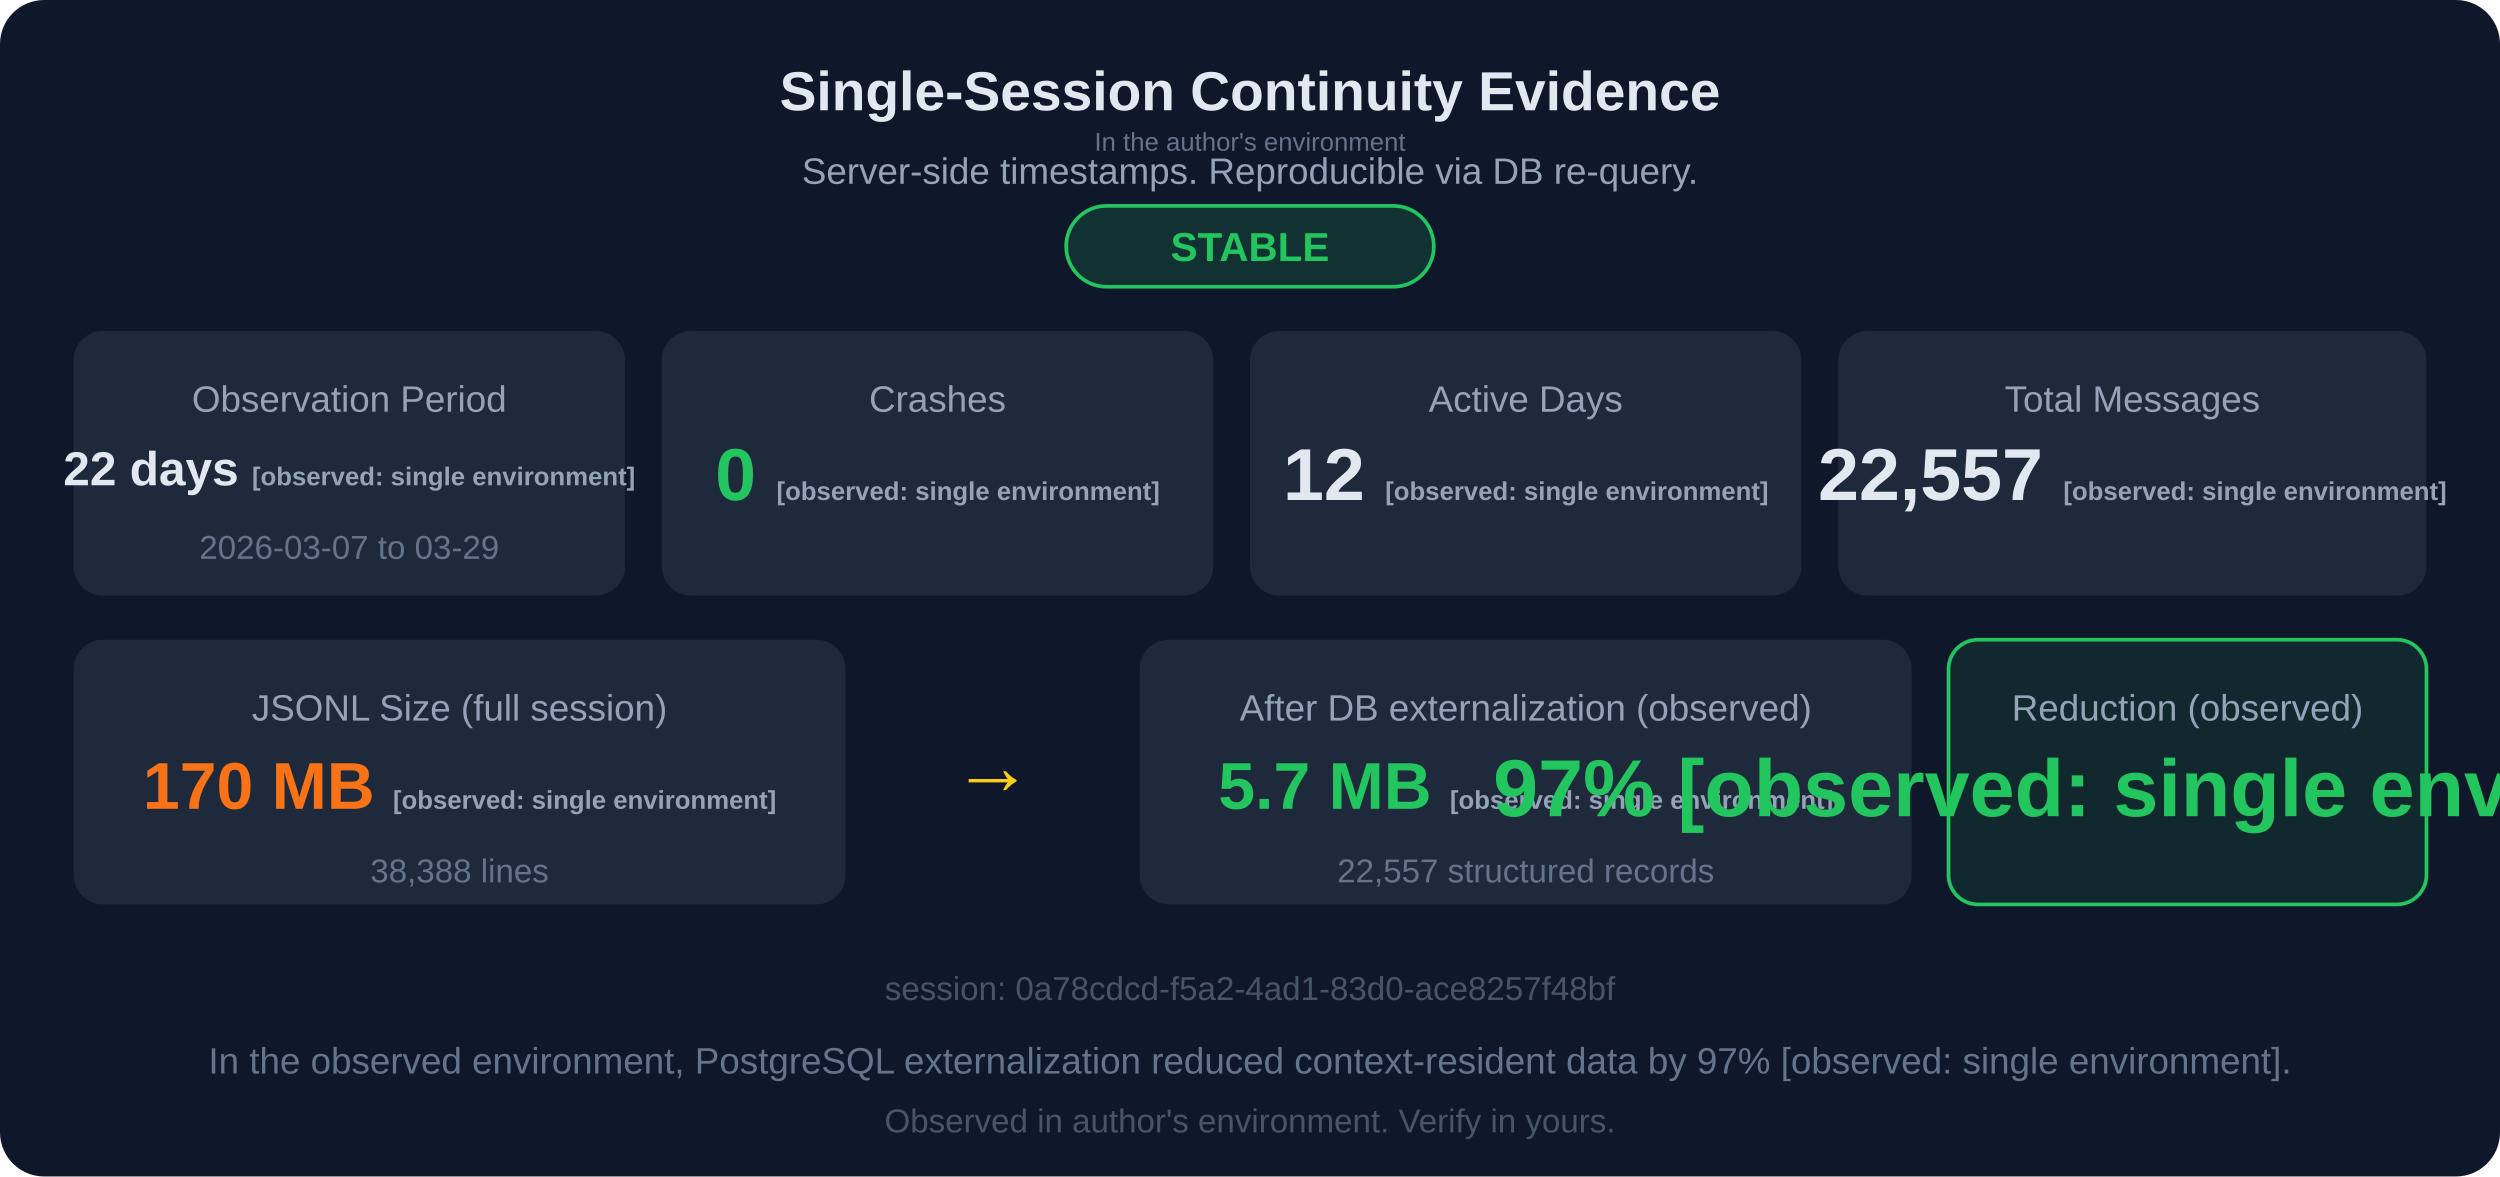
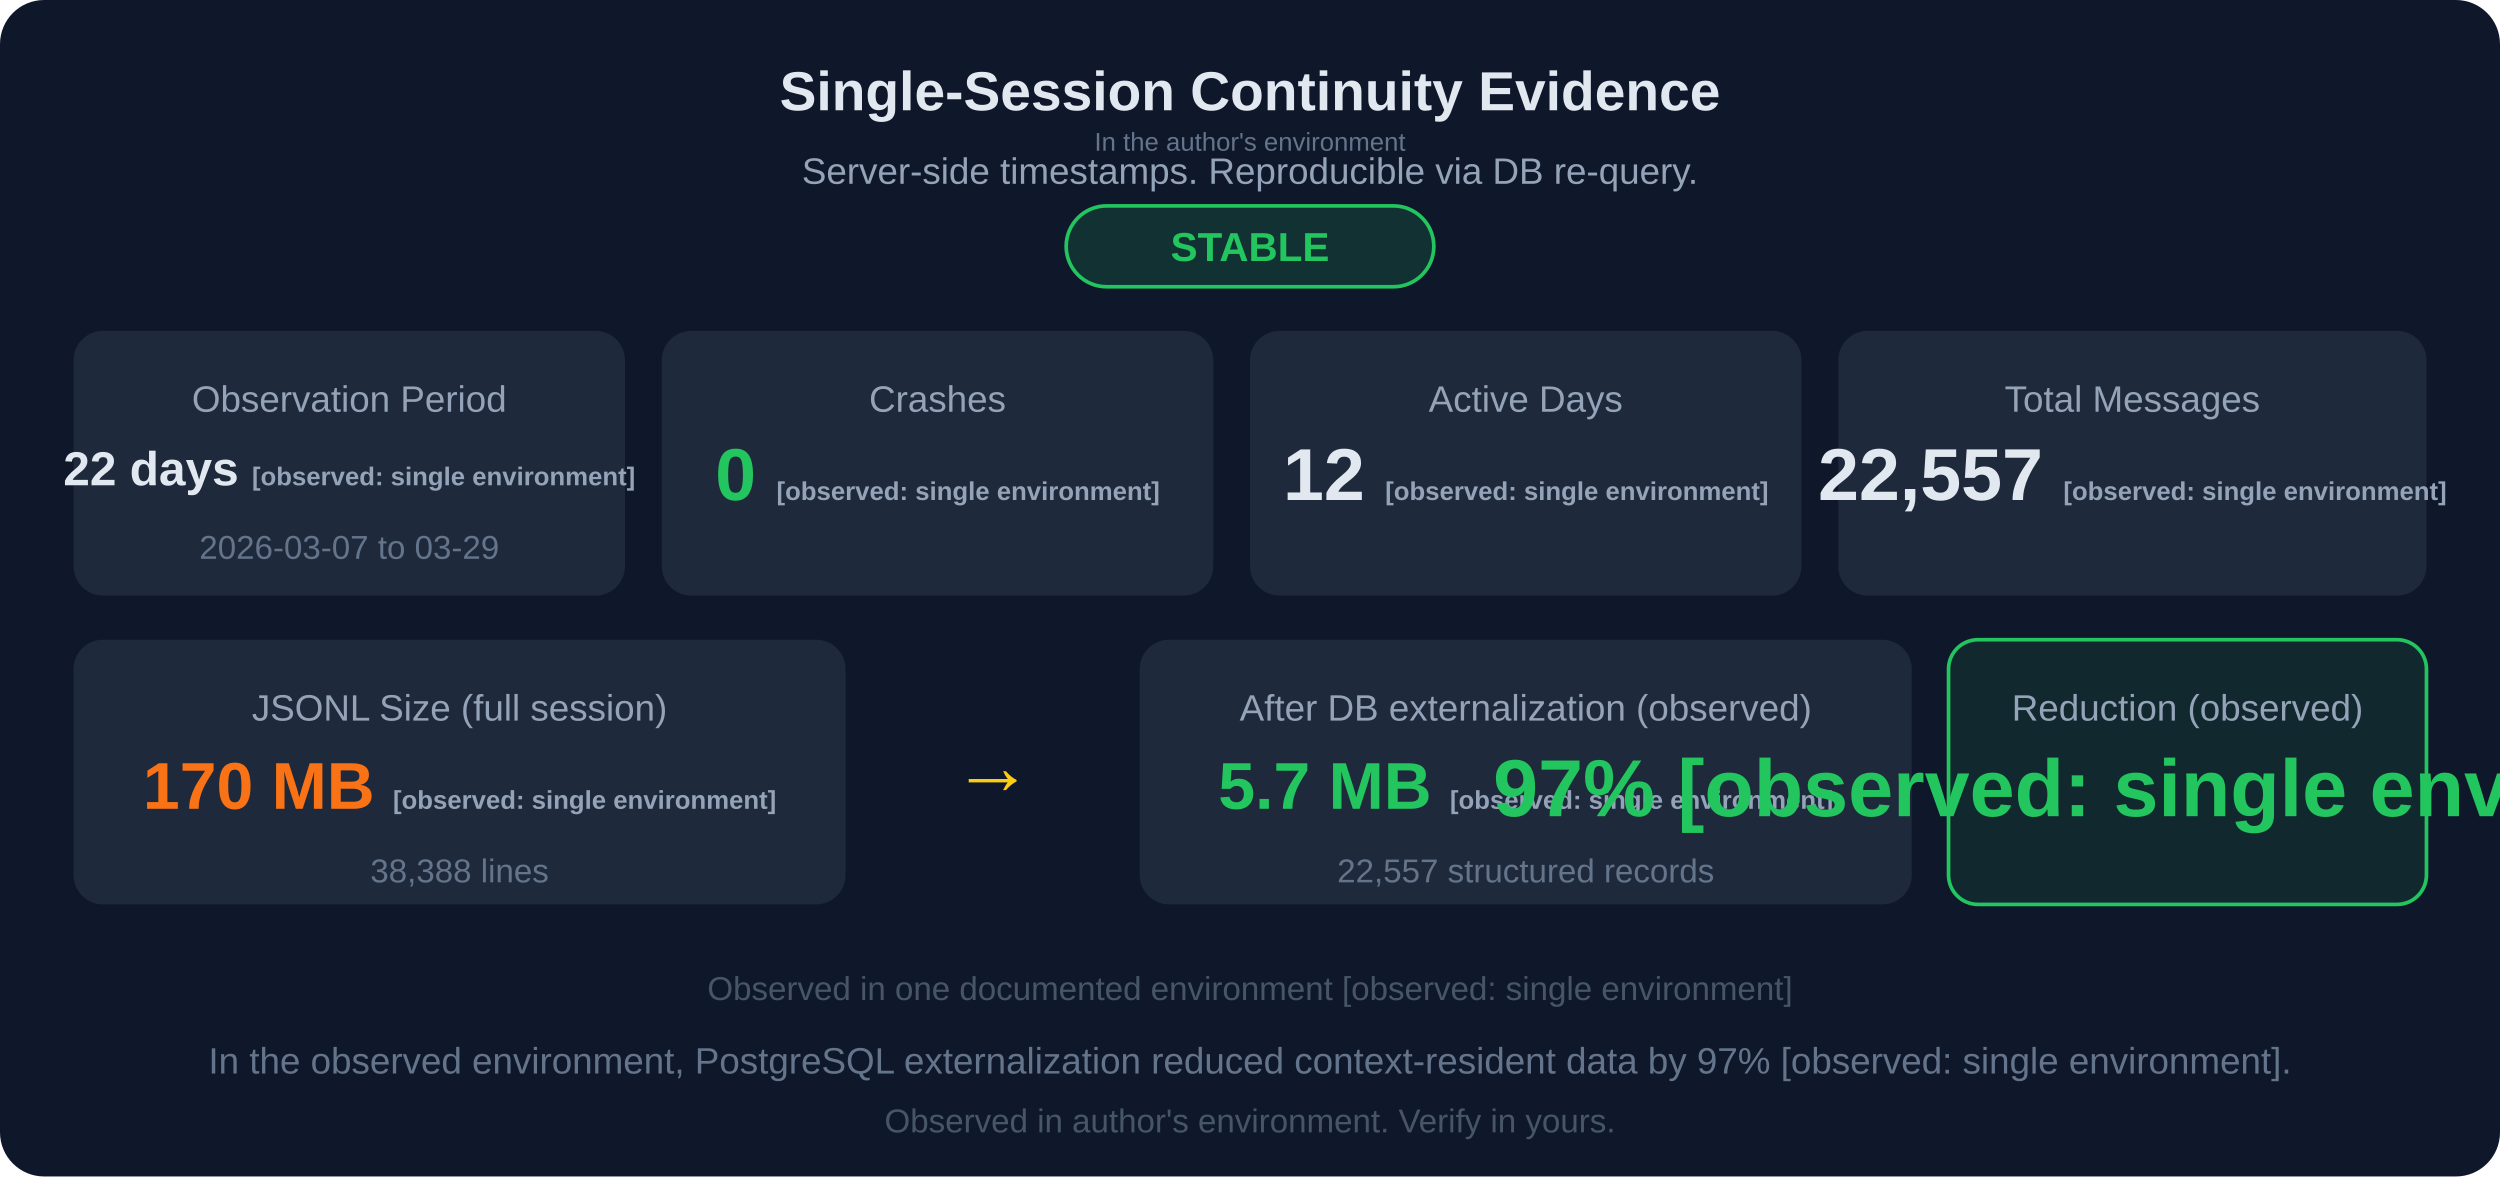
<svg xmlns="http://www.w3.org/2000/svg" viewBox="0 0 680 320" font-family="Segoe UI, Arial, sans-serif">
  <rect width="680" height="320" fill="#0f172a" rx="12" />
  <text x="340" y="30" text-anchor="middle" fill="#e2e8f0" font-size="15" font-weight="600">Single-Session Continuity Evidence</text>
  <text x="340" y="41" text-anchor="middle" fill="#64748b" font-size="7">In the author's environment</text>
  <text x="340" y="50" text-anchor="middle" fill="#94a3b8" font-size="10">Server-side timestamps. Reproducible via DB re-query.</text>
  <rect x="290" y="56" width="100" height="22" fill="#22c55e" fill-opacity="0.15" rx="11" stroke="#22c55e" stroke-width="1" />
  <text x="340" y="71" text-anchor="middle" fill="#22c55e" font-size="11" font-weight="600">STABLE</text>
  <rect x="20" y="90" width="150" height="72" fill="#1e293b" rx="8" />
  <text x="95" y="112" text-anchor="middle" fill="#94a3b8" font-size="10">Observation Period</text>
  <text x="95" y="132" text-anchor="middle" fill="#e2e8f0" font-size="13" font-weight="600">22 days <tspan font-size="7" fill="#94a3b8">[observed: single environment]</tspan>
  </text>
  <text x="95" y="152" text-anchor="middle" fill="#64748b" font-size="9">2026-03-07 to 03-29</text>
  <rect x="180" y="90" width="150" height="72" fill="#1e293b" rx="8" />
  <text x="255" y="112" text-anchor="middle" fill="#94a3b8" font-size="10">Crashes</text>
  <text x="255" y="136" text-anchor="middle" fill="#22c55e" font-size="20" font-weight="700">0 <tspan font-size="7" fill="#94a3b8">[observed: single environment]</tspan>
  </text>
  <rect x="340" y="90" width="150" height="72" fill="#1e293b" rx="8" />
  <text x="415" y="112" text-anchor="middle" fill="#94a3b8" font-size="10">Active Days</text>
  <text x="415" y="136" text-anchor="middle" fill="#e2e8f0" font-size="20" font-weight="600">12 <tspan font-size="7" fill="#94a3b8">[observed: single environment]</tspan>
  </text>
  <rect x="500" y="90" width="160" height="72" fill="#1e293b" rx="8" />
  <text x="580" y="112" text-anchor="middle" fill="#94a3b8" font-size="10">Total Messages</text>
  <text x="580" y="136" text-anchor="middle" fill="#e2e8f0" font-size="20" font-weight="600">22,557 <tspan font-size="7" fill="#94a3b8">[observed: single environment]</tspan>
  </text>
  <rect x="20" y="174" width="210" height="72" fill="#1e293b" rx="8" />
  <text x="125" y="196" text-anchor="middle" fill="#94a3b8" font-size="10">JSONL Size (full session)</text>
  <text x="125" y="220" text-anchor="middle" fill="#f97316" font-size="18" font-weight="600">170 MB <tspan font-size="7" fill="#94a3b8">[observed: single environment]</tspan>
  </text>
  <text x="125" y="240" text-anchor="middle" fill="#64748b" font-size="9">38,388 lines</text>
  <rect x="240" y="174" width="60" height="72" fill="none" />
  <text x="270" y="216" text-anchor="middle" fill="#facc15" font-size="22">→</text>
  <rect x="310" y="174" width="210" height="72" fill="#1e293b" rx="8" />
  <text x="415" y="196" text-anchor="middle" fill="#94a3b8" font-size="10">After DB externalization (observed)</text>
  <text x="415" y="220" text-anchor="middle" fill="#22c55e" font-size="18" font-weight="600">5.7 MB <tspan font-size="7" fill="#94a3b8">[observed: single environment]</tspan>
  </text>
  <text x="415" y="240" text-anchor="middle" fill="#64748b" font-size="9">22,557 structured records</text>
  <rect x="530" y="174" width="130" height="72" fill="#22c55e" fill-opacity="0.1" rx="8" stroke="#22c55e" stroke-width="1" />
  <text x="595" y="196" text-anchor="middle" fill="#94a3b8" font-size="10">Reduction (observed)</text>
  <text x="595" y="222" text-anchor="middle" fill="#22c55e" font-size="22" font-weight="700">97% [observed: single environment]</text>
-   <text x="340" y="272" text-anchor="middle" fill="#475569" font-size="9">session: 0a78cdcd-f5a2-4ad1-83d0-ace8257f48bf</text>
+   <text x="340" y="272" text-anchor="middle" fill="#475569" font-size="9">Observed in one documented environment [observed: single environment]</text>
  <text x="340" y="292" text-anchor="middle" fill="#64748b" font-size="10">In the observed environment, PostgreSQL externalization reduced context-resident data by 97% [observed: single environment].</text>
  <text x="340" y="308" text-anchor="middle" fill="#475569" font-size="9">Observed in author's environment. Verify in yours.</text>
</svg>
